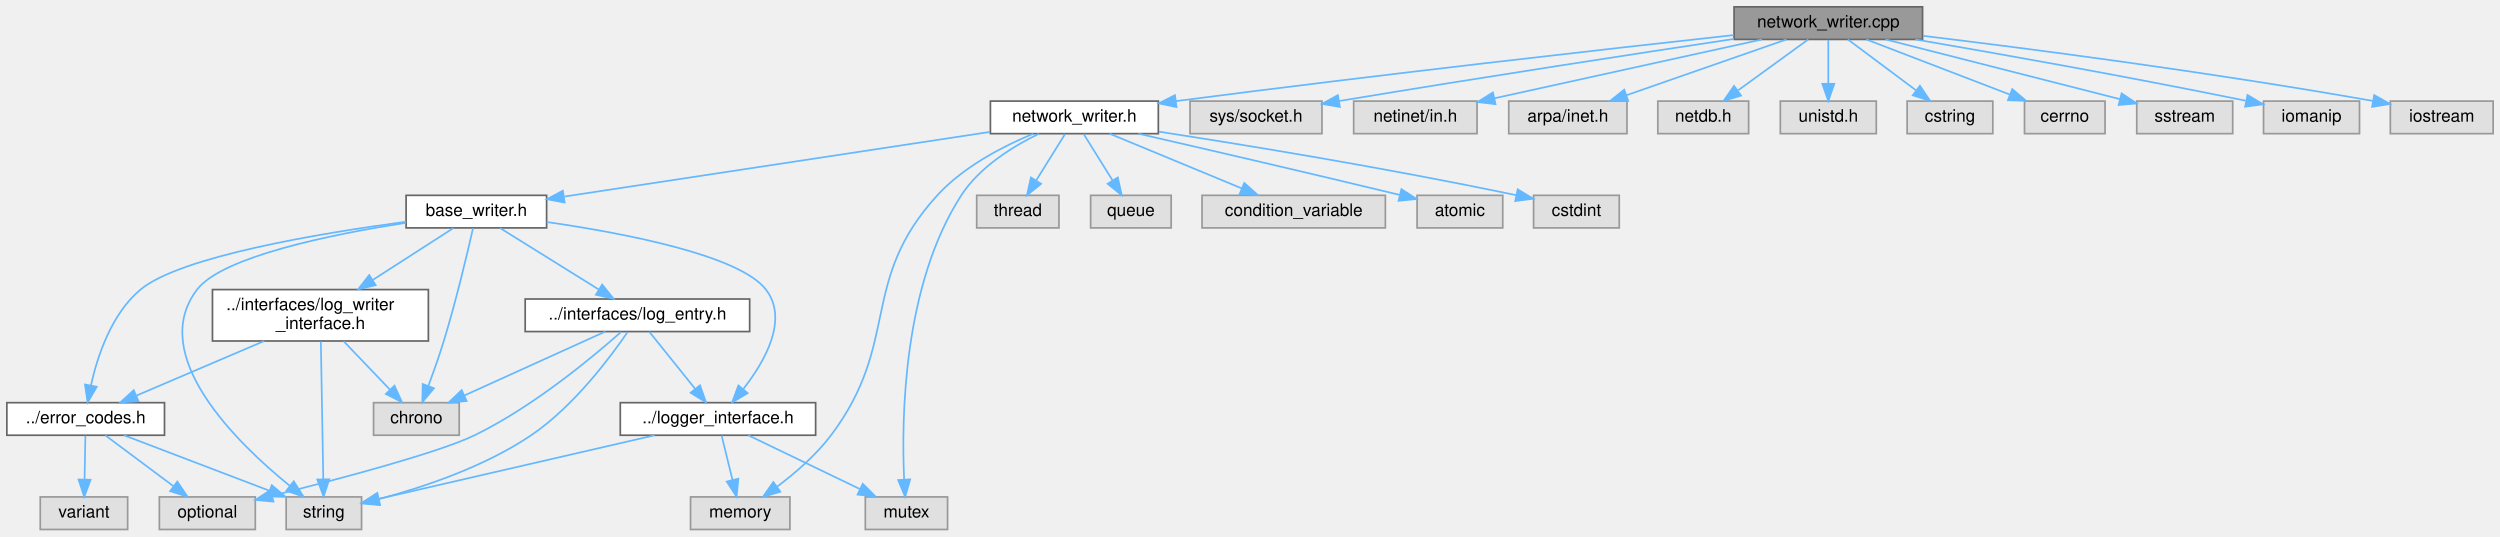
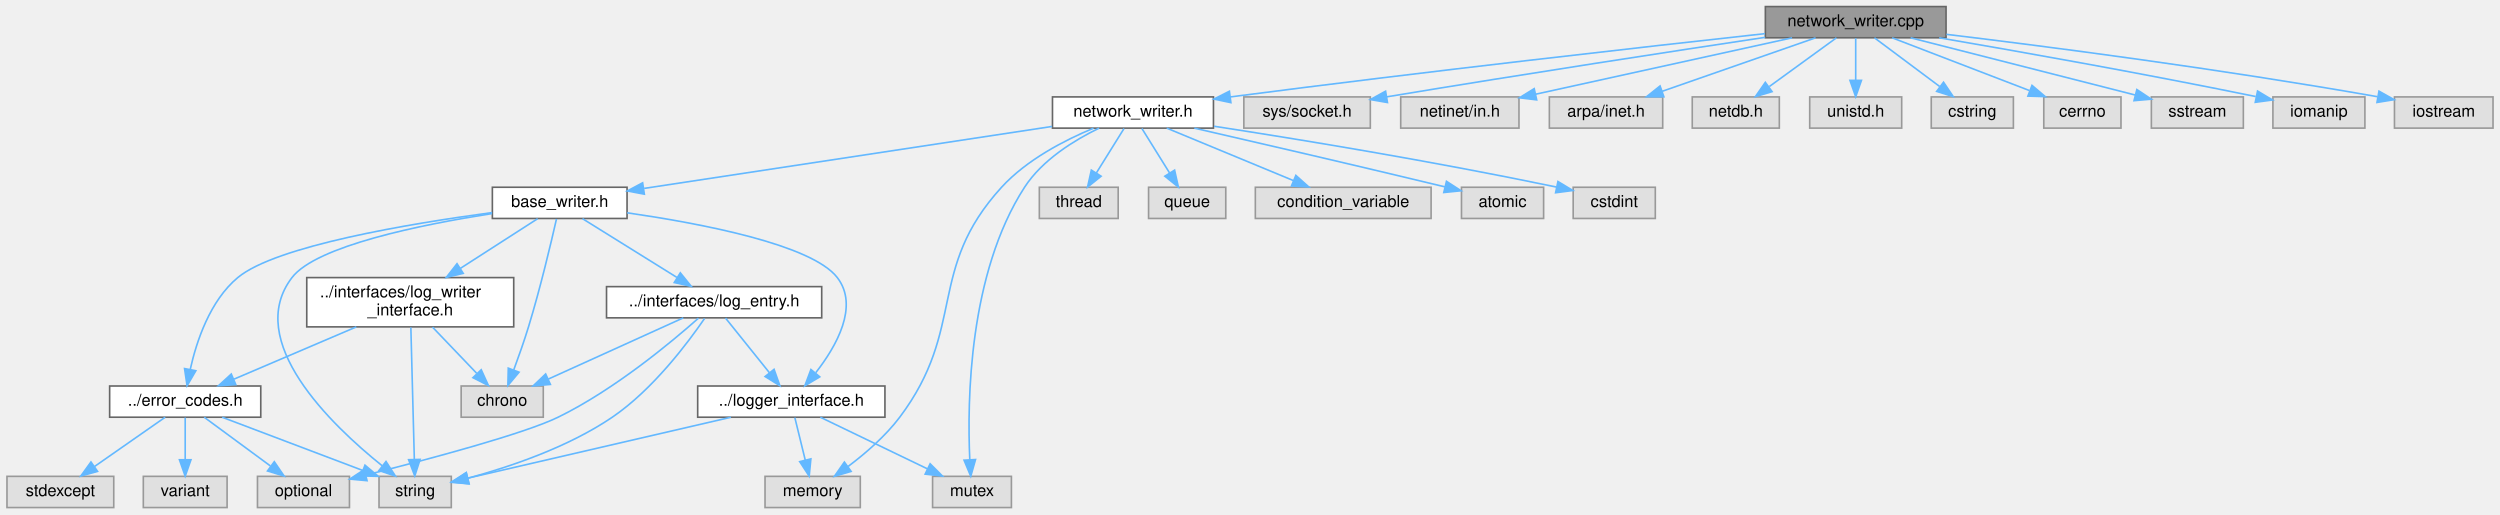
- <svg xmlns="http://www.w3.org/2000/svg" xmlns:xlink="http://www.w3.org/1999/xlink" width="1459pt" height="313pt" viewBox="0.00 0.00 1459.00 313.00">
+ <svg xmlns="http://www.w3.org/2000/svg" xmlns:xlink="http://www.w3.org/1999/xlink" width="1522pt" height="313pt" viewBox="0.00 0.00 1521.50 313.00">
  <g id="graph0" class="graph" transform="scale(1 1) rotate(0) translate(4 309)">
    <g id="Node000001" class="node">
      <g id="a_Node000001">
        <a xlink:title=" ">
-           <polygon fill="#999999" stroke="#666666" points="1118,-305 1008,-305 1008,-286 1118,-286 1118,-305" />
-           <text text-anchor="middle" x="1063" y="-293" font-family="Helvetica,sans-Serif" font-size="10.00">network_writer.cpp</text>
+           <polygon fill="#999999" stroke="#666666" points="1180.5,-305 1070.5,-305 1070.5,-286 1180.5,-286 1180.5,-305" />
+           <text text-anchor="middle" x="1125.5" y="-293" font-family="Helvetica,sans-Serif" font-size="10.00">network_writer.cpp</text>
        </a>
      </g>
    </g>
    <g id="Node000002" class="node">
      <g id="a_Node000002">
        <a xlink:href="network__writer_8h.html" target="_top" xlink:title=" ">
-           <polygon fill="white" stroke="#666666" points="672,-250 574,-250 574,-231 672,-231 672,-250" />
-           <text text-anchor="middle" x="623" y="-238" font-family="Helvetica,sans-Serif" font-size="10.00">network_writer.h</text>
+           <polygon fill="white" stroke="#666666" points="734.5,-250 636.5,-250 636.5,-231 734.5,-231 734.5,-250" />
+           <text text-anchor="middle" x="685.5" y="-238" font-family="Helvetica,sans-Serif" font-size="10.00">network_writer.h</text>
        </a>
      </g>
    </g>
    <g id="edge1_Node000001_Node000002" class="edge">
      <g id="a_edge1_Node000001_Node000002">
        <a xlink:title=" ">
-           <path fill="none" stroke="#63b8ff" d="M1007.73,-288.52C935.51,-280.59 804.85,-265.89 682.19,-249.99" />
-           <polygon fill="#63b8ff" stroke="#63b8ff" points="682.61,-246.51 672.24,-248.69 681.71,-253.46 682.61,-246.51" />
-         </a>
-       </g>
-     </g>
-     <g id="Node000019" class="node">
-       <g id="a_Node000019">
-         <a xlink:title=" ">
-           <polygon fill="#e0e0e0" stroke="#999999" points="767.5,-250 690.5,-250 690.5,-231 767.5,-231 767.5,-250" />
-           <text text-anchor="middle" x="729" y="-238" font-family="Helvetica,sans-Serif" font-size="10.00">sys/socket.h</text>
-         </a>
-       </g>
-     </g>
-     <g id="edge29_Node000001_Node000019" class="edge">
-       <g id="a_edge29_Node000001_Node000019">
-         <a xlink:title=" ">
-           <path fill="none" stroke="#63b8ff" d="M1007.85,-286.27C952.35,-277.91 864.03,-264.39 777.5,-250.05" />
-           <polygon fill="#63b8ff" stroke="#63b8ff" points="777.94,-246.58 767.5,-248.39 776.79,-253.48 777.94,-246.58" />
+           <path fill="none" stroke="#63b8ff" d="M1070.23,-288.52C998.01,-280.59 867.35,-265.89 744.69,-249.99" />
+           <polygon fill="#63b8ff" stroke="#63b8ff" points="745.11,-246.51 734.74,-248.69 744.21,-253.46 745.11,-246.51" />
        </a>
      </g>
    </g>
    <g id="Node000020" class="node">
      <g id="a_Node000020">
        <a xlink:title=" ">
-           <polygon fill="#e0e0e0" stroke="#999999" points="858,-250 786,-250 786,-231 858,-231 858,-250" />
-           <text text-anchor="middle" x="822" y="-238" font-family="Helvetica,sans-Serif" font-size="10.00">netinet/in.h</text>
+           <polygon fill="#e0e0e0" stroke="#999999" points="830,-250 753,-250 753,-231 830,-231 830,-250" />
+           <text text-anchor="middle" x="791.5" y="-238" font-family="Helvetica,sans-Serif" font-size="10.00">sys/socket.h</text>
        </a>
      </g>
    </g>
    <g id="edge30_Node000001_Node000020" class="edge">
      <g id="a_edge30_Node000001_Node000020">
        <a xlink:title=" ">
-           <path fill="none" stroke="#63b8ff" d="M1024.28,-285.98C981.73,-276.63 913.41,-261.6 868.12,-251.64" />
-           <polygon fill="#63b8ff" stroke="#63b8ff" points="868.78,-248.2 858.26,-249.47 867.27,-255.04 868.78,-248.2" />
+           <path fill="none" stroke="#63b8ff" d="M1070.35,-286.27C1014.85,-277.91 926.53,-264.39 840,-250.05" />
+           <polygon fill="#63b8ff" stroke="#63b8ff" points="840.44,-246.58 830,-248.39 839.29,-253.48 840.44,-246.58" />
        </a>
      </g>
    </g>
    <g id="Node000021" class="node">
      <g id="a_Node000021">
        <a xlink:title=" ">
-           <polygon fill="#e0e0e0" stroke="#999999" points="945.5,-250 876.5,-250 876.5,-231 945.5,-231 945.5,-250" />
-           <text text-anchor="middle" x="911" y="-238" font-family="Helvetica,sans-Serif" font-size="10.00">arpa/inet.h</text>
+           <polygon fill="#e0e0e0" stroke="#999999" points="920.5,-250 848.5,-250 848.5,-231 920.5,-231 920.5,-250" />
+           <text text-anchor="middle" x="884.5" y="-238" font-family="Helvetica,sans-Serif" font-size="10.00">netinet/in.h</text>
        </a>
      </g>
    </g>
    <g id="edge31_Node000001_Node000021" class="edge">
      <g id="a_edge31_Node000001_Node000021">
        <a xlink:title=" ">
-           <path fill="none" stroke="#63b8ff" d="M1038.58,-285.98C1013.28,-277.16 973.55,-263.31 945.14,-253.41" />
-           <polygon fill="#63b8ff" stroke="#63b8ff" points="946.21,-250.07 935.61,-250.08 943.9,-256.68 946.21,-250.07" />
+           <path fill="none" stroke="#63b8ff" d="M1086.78,-285.98C1044.23,-276.63 975.91,-261.6 930.62,-251.64" />
+           <polygon fill="#63b8ff" stroke="#63b8ff" points="931.28,-248.2 920.76,-249.47 929.77,-255.04 931.28,-248.2" />
        </a>
      </g>
    </g>
    <g id="Node000022" class="node">
      <g id="a_Node000022">
        <a xlink:title=" ">
-           <polygon fill="#e0e0e0" stroke="#999999" points="1016.5,-250 963.5,-250 963.5,-231 1016.5,-231 1016.5,-250" />
-           <text text-anchor="middle" x="990" y="-238" font-family="Helvetica,sans-Serif" font-size="10.00">netdb.h</text>
+           <polygon fill="#e0e0e0" stroke="#999999" points="1008,-250 939,-250 939,-231 1008,-231 1008,-250" />
+           <text text-anchor="middle" x="973.5" y="-238" font-family="Helvetica,sans-Serif" font-size="10.00">arpa/inet.h</text>
        </a>
      </g>
    </g>
    <g id="edge32_Node000001_Node000022" class="edge">
      <g id="a_edge32_Node000001_Node000022">
        <a xlink:title=" ">
-           <path fill="none" stroke="#63b8ff" d="M1051.27,-285.98C1040.27,-278 1023.58,-265.88 1010.4,-256.31" />
-           <polygon fill="#63b8ff" stroke="#63b8ff" points="1012.09,-253.21 1001.94,-250.17 1007.98,-258.88 1012.09,-253.21" />
+           <path fill="none" stroke="#63b8ff" d="M1101.08,-285.98C1075.78,-277.16 1036.05,-263.31 1007.64,-253.41" />
+           <polygon fill="#63b8ff" stroke="#63b8ff" points="1008.71,-250.07 998.11,-250.08 1006.4,-256.68 1008.71,-250.07" />
        </a>
      </g>
    </g>
    <g id="Node000023" class="node">
      <g id="a_Node000023">
        <a xlink:title=" ">
-           <polygon fill="#e0e0e0" stroke="#999999" points="1091,-250 1035,-250 1035,-231 1091,-231 1091,-250" />
-           <text text-anchor="middle" x="1063" y="-238" font-family="Helvetica,sans-Serif" font-size="10.00">unistd.h</text>
+           <polygon fill="#e0e0e0" stroke="#999999" points="1079,-250 1026,-250 1026,-231 1079,-231 1079,-250" />
+           <text text-anchor="middle" x="1052.5" y="-238" font-family="Helvetica,sans-Serif" font-size="10.00">netdb.h</text>
        </a>
      </g>
    </g>
    <g id="edge33_Node000001_Node000023" class="edge">
      <g id="a_edge33_Node000001_Node000023">
        <a xlink:title=" ">
-           <path fill="none" stroke="#63b8ff" d="M1063,-285.75C1063,-278.8 1063,-268.85 1063,-260.13" />
-           <polygon fill="#63b8ff" stroke="#63b8ff" points="1066.5,-260.09 1063,-250.09 1059.5,-260.09 1066.5,-260.09" />
+           <path fill="none" stroke="#63b8ff" d="M1113.77,-285.98C1102.77,-278 1086.08,-265.88 1072.9,-256.31" />
+           <polygon fill="#63b8ff" stroke="#63b8ff" points="1074.59,-253.21 1064.44,-250.17 1070.48,-258.88 1074.59,-253.21" />
        </a>
      </g>
    </g>
    <g id="Node000024" class="node">
      <g id="a_Node000024">
        <a xlink:title=" ">
-           <polygon fill="#e0e0e0" stroke="#999999" points="1159,-250 1109,-250 1109,-231 1159,-231 1159,-250" />
-           <text text-anchor="middle" x="1134" y="-238" font-family="Helvetica,sans-Serif" font-size="10.00">cstring</text>
+           <polygon fill="#e0e0e0" stroke="#999999" points="1153.5,-250 1097.5,-250 1097.5,-231 1153.5,-231 1153.5,-250" />
+           <text text-anchor="middle" x="1125.5" y="-238" font-family="Helvetica,sans-Serif" font-size="10.00">unistd.h</text>
        </a>
      </g>
    </g>
    <g id="edge34_Node000001_Node000024" class="edge">
      <g id="a_edge34_Node000001_Node000024">
        <a xlink:title=" ">
-           <path fill="none" stroke="#63b8ff" d="M1074.41,-285.98C1085.11,-278 1101.34,-265.88 1114.16,-256.31" />
-           <polygon fill="#63b8ff" stroke="#63b8ff" points="1116.47,-258.96 1122.39,-250.17 1112.28,-253.35 1116.47,-258.96" />
+           <path fill="none" stroke="#63b8ff" d="M1125.5,-285.75C1125.5,-278.8 1125.5,-268.85 1125.5,-260.13" />
+           <polygon fill="#63b8ff" stroke="#63b8ff" points="1129,-260.09 1125.5,-250.09 1122,-260.09 1129,-260.09" />
        </a>
      </g>
    </g>
    <g id="Node000025" class="node">
      <g id="a_Node000025">
        <a xlink:title=" ">
-           <polygon fill="#e0e0e0" stroke="#999999" points="1224.5,-250 1177.5,-250 1177.5,-231 1224.5,-231 1224.5,-250" />
-           <text text-anchor="middle" x="1201" y="-238" font-family="Helvetica,sans-Serif" font-size="10.00">cerrno</text>
+           <polygon fill="#e0e0e0" stroke="#999999" points="1221.5,-250 1171.5,-250 1171.5,-231 1221.5,-231 1221.5,-250" />
+           <text text-anchor="middle" x="1196.5" y="-238" font-family="Helvetica,sans-Serif" font-size="10.00">cstring</text>
        </a>
      </g>
    </g>
    <g id="edge35_Node000001_Node000025" class="edge">
      <g id="a_edge35_Node000001_Node000025">
        <a xlink:title=" ">
-           <path fill="none" stroke="#63b8ff" d="M1085.17,-285.98C1107.77,-277.3 1143.06,-263.75 1168.75,-253.88" />
-           <polygon fill="#63b8ff" stroke="#63b8ff" points="1170.34,-257.02 1178.42,-250.17 1167.83,-250.49 1170.34,-257.02" />
+           <path fill="none" stroke="#63b8ff" d="M1136.91,-285.98C1147.61,-278 1163.84,-265.88 1176.66,-256.31" />
+           <polygon fill="#63b8ff" stroke="#63b8ff" points="1178.97,-258.96 1184.89,-250.17 1174.78,-253.35 1178.97,-258.96" />
        </a>
      </g>
    </g>
    <g id="Node000026" class="node">
      <g id="a_Node000026">
        <a xlink:title=" ">
-           <polygon fill="#e0e0e0" stroke="#999999" points="1299,-250 1243,-250 1243,-231 1299,-231 1299,-250" />
-           <text text-anchor="middle" x="1271" y="-238" font-family="Helvetica,sans-Serif" font-size="10.00">sstream</text>
+           <polygon fill="#e0e0e0" stroke="#999999" points="1287,-250 1240,-250 1240,-231 1287,-231 1287,-250" />
+           <text text-anchor="middle" x="1263.5" y="-238" font-family="Helvetica,sans-Serif" font-size="10.00">cerrno</text>
        </a>
      </g>
    </g>
    <g id="edge36_Node000001_Node000026" class="edge">
      <g id="a_edge36_Node000001_Node000026">
        <a xlink:title=" ">
-           <path fill="none" stroke="#63b8ff" d="M1096.42,-285.98C1133.74,-276.48 1194.01,-261.12 1233.07,-251.17" />
-           <polygon fill="#63b8ff" stroke="#63b8ff" points="1234.17,-254.5 1243,-248.63 1232.44,-247.71 1234.17,-254.5" />
+           <path fill="none" stroke="#63b8ff" d="M1147.67,-285.98C1170.27,-277.3 1205.56,-263.75 1231.25,-253.88" />
+           <polygon fill="#63b8ff" stroke="#63b8ff" points="1232.84,-257.02 1240.92,-250.17 1230.33,-250.49 1232.84,-257.02" />
        </a>
      </g>
    </g>
    <g id="Node000027" class="node">
      <g id="a_Node000027">
        <a xlink:title=" ">
-           <polygon fill="#e0e0e0" stroke="#999999" points="1373,-250 1317,-250 1317,-231 1373,-231 1373,-250" />
-           <text text-anchor="middle" x="1345" y="-238" font-family="Helvetica,sans-Serif" font-size="10.00">iomanip</text>
+           <polygon fill="#e0e0e0" stroke="#999999" points="1361.5,-250 1305.5,-250 1305.5,-231 1361.5,-231 1361.5,-250" />
+           <text text-anchor="middle" x="1333.5" y="-238" font-family="Helvetica,sans-Serif" font-size="10.00">sstream</text>
        </a>
      </g>
    </g>
    <g id="edge37_Node000001_Node000027" class="edge">
      <g id="a_edge37_Node000001_Node000027">
        <a xlink:title=" ">
-           <path fill="none" stroke="#63b8ff" d="M1113.81,-285.98C1161.22,-277.86 1234.18,-264.98 1306.54,-250.23" />
-           <polygon fill="#63b8ff" stroke="#63b8ff" points="1307.65,-253.57 1316.75,-248.13 1306.25,-246.71 1307.65,-253.57" />
+           <path fill="none" stroke="#63b8ff" d="M1158.92,-285.98C1196.24,-276.48 1256.51,-261.12 1295.57,-251.17" />
+           <polygon fill="#63b8ff" stroke="#63b8ff" points="1296.67,-254.5 1305.5,-248.63 1294.94,-247.71 1296.67,-254.5" />
        </a>
      </g>
    </g>
    <g id="Node000028" class="node">
      <g id="a_Node000028">
        <a xlink:title=" ">
-           <polygon fill="#e0e0e0" stroke="#999999" points="1451,-250 1391,-250 1391,-231 1451,-231 1451,-250" />
-           <text text-anchor="middle" x="1421" y="-238" font-family="Helvetica,sans-Serif" font-size="10.00">iostream</text>
+           <polygon fill="#e0e0e0" stroke="#999999" points="1435.5,-250 1379.5,-250 1379.5,-231 1435.5,-231 1435.5,-250" />
+           <text text-anchor="middle" x="1407.5" y="-238" font-family="Helvetica,sans-Serif" font-size="10.00">iomanip</text>
        </a>
      </g>
    </g>
    <g id="edge38_Node000001_Node000028" class="edge">
      <g id="a_edge38_Node000001_Node000028">
        <a xlink:title=" ">
-           <path fill="none" stroke="#63b8ff" d="M1118.24,-288.09C1179.89,-280.64 1282.81,-267.35 1380.74,-250.11" />
-           <polygon fill="#63b8ff" stroke="#63b8ff" points="1381.58,-253.51 1390.81,-248.32 1380.35,-246.62 1381.58,-253.51" />
+           <path fill="none" stroke="#63b8ff" d="M1176.31,-285.98C1223.72,-277.86 1296.68,-264.98 1369.04,-250.23" />
+           <polygon fill="#63b8ff" stroke="#63b8ff" points="1370.15,-253.57 1379.25,-248.13 1368.75,-246.71 1370.15,-253.57" />
+         </a>
+       </g>
+     </g>
+     <g id="Node000029" class="node">
+       <g id="a_Node000029">
+         <a xlink:title=" ">
+           <polygon fill="#e0e0e0" stroke="#999999" points="1513.5,-250 1453.5,-250 1453.5,-231 1513.5,-231 1513.5,-250" />
+           <text text-anchor="middle" x="1483.5" y="-238" font-family="Helvetica,sans-Serif" font-size="10.00">iostream</text>
+         </a>
+       </g>
+     </g>
+     <g id="edge39_Node000001_Node000029" class="edge">
+       <g id="a_edge39_Node000001_Node000029">
+         <a xlink:title=" ">
+           <path fill="none" stroke="#63b8ff" d="M1180.74,-288.09C1242.39,-280.64 1345.31,-267.35 1443.24,-250.11" />
+           <polygon fill="#63b8ff" stroke="#63b8ff" points="1444.08,-253.51 1453.31,-248.32 1442.85,-246.62 1444.08,-253.51" />
        </a>
      </g>
    </g>
    <g id="Node000003" class="node">
      <g id="a_Node000003">
        <a xlink:href="base__writer_8h.html" target="_top" xlink:title=" ">
-           <polygon fill="white" stroke="#666666" points="315,-195 233,-195 233,-176 315,-176 315,-195" />
-           <text text-anchor="middle" x="274" y="-183" font-family="Helvetica,sans-Serif" font-size="10.00">base_writer.h</text>
+           <polygon fill="white" stroke="#666666" points="377.5,-195 295.5,-195 295.5,-176 377.5,-176 377.5,-195" />
+           <text text-anchor="middle" x="336.5" y="-183" font-family="Helvetica,sans-Serif" font-size="10.00">base_writer.h</text>
        </a>
      </g>
    </g>
    <g id="edge2_Node000002_Node000003" class="edge">
      <g id="a_edge2_Node000002_Node000003">
        <a xlink:title=" ">
-           <path fill="none" stroke="#63b8ff" d="M573.74,-232.02C508.01,-222.04 392.2,-204.45 325.4,-194.31" />
-           <polygon fill="#63b8ff" stroke="#63b8ff" points="325.53,-190.79 315.12,-192.74 324.48,-197.71 325.53,-190.79" />
+           <path fill="none" stroke="#63b8ff" d="M636.24,-232.02C570.51,-222.04 454.7,-204.45 387.9,-194.31" />
+           <polygon fill="#63b8ff" stroke="#63b8ff" points="388.03,-190.79 377.62,-192.74 386.98,-197.71 388.03,-190.79" />
        </a>
      </g>
    </g>
    <g id="Node000007" class="node">
      <g id="a_Node000007">
        <a xlink:title=" ">
-           <polygon fill="#e0e0e0" stroke="#999999" points="457,-19 399,-19 399,0 457,0 457,-19" />
-           <text text-anchor="middle" x="428" y="-7" font-family="Helvetica,sans-Serif" font-size="10.00">memory</text>
-         </a>
-       </g>
-     </g>
-     <g id="edge26_Node000002_Node000007" class="edge">
-       <g id="a_edge26_Node000002_Node000007">
-         <a xlink:title=" ">
-           <path fill="none" stroke="#63b8ff" d="M598.96,-230.95C581.49,-223.7 558.33,-211.78 543,-195 497.11,-144.75 521.89,-109.39 481,-55 472.31,-43.45 460.09,-32.92 449.56,-25.01" />
-           <polygon fill="#63b8ff" stroke="#63b8ff" points="451.4,-22.02 441.24,-19.02 447.31,-27.7 451.4,-22.02" />
+           <polygon fill="#e0e0e0" stroke="#999999" points="519.5,-19 461.5,-19 461.5,0 519.5,0 519.5,-19" />
+           <text text-anchor="middle" x="490.5" y="-7" font-family="Helvetica,sans-Serif" font-size="10.00">memory</text>
+         </a>
+       </g>
+     </g>
+     <g id="edge27_Node000002_Node000007" class="edge">
+       <g id="a_edge27_Node000002_Node000007">
+         <a xlink:title=" ">
+           <path fill="none" stroke="#63b8ff" d="M661.46,-230.95C643.99,-223.7 620.83,-211.78 605.5,-195 559.61,-144.75 584.39,-109.39 543.5,-55 534.81,-43.45 522.59,-32.92 512.06,-25.01" />
+           <polygon fill="#63b8ff" stroke="#63b8ff" points="513.9,-22.02 503.74,-19.02 509.81,-27.7 513.9,-22.02" />
        </a>
      </g>
    </g>
    <g id="Node000008" class="node">
      <g id="a_Node000008">
        <a xlink:title=" ">
-           <polygon fill="#e0e0e0" stroke="#999999" points="549,-19 501,-19 501,0 549,0 549,-19" />
-           <text text-anchor="middle" x="525" y="-7" font-family="Helvetica,sans-Serif" font-size="10.00">mutex</text>
-         </a>
-       </g>
-     </g>
-     <g id="edge27_Node000002_Node000008" class="edge">
-       <g id="a_edge27_Node000002_Node000008">
-         <a xlink:title=" ">
-           <path fill="none" stroke="#63b8ff" d="M602.37,-230.99C587.35,-223.7 567.82,-211.7 557,-195 523.03,-142.53 522.03,-64.81 523.65,-29.36" />
-           <polygon fill="#63b8ff" stroke="#63b8ff" points="527.16,-29.24 524.25,-19.05 520.17,-28.83 527.16,-29.24" />
-         </a>
-       </g>
-     </g>
-     <g id="Node000014" class="node">
-       <g id="a_Node000014">
-         <a xlink:title=" ">
-           <polygon fill="#e0e0e0" stroke="#999999" points="614,-195 566,-195 566,-176 614,-176 614,-195" />
-           <text text-anchor="middle" x="590" y="-183" font-family="Helvetica,sans-Serif" font-size="10.00">thread</text>
-         </a>
-       </g>
-     </g>
-     <g id="edge22_Node000002_Node000014" class="edge">
-       <g id="a_edge22_Node000002_Node000014">
-         <a xlink:title=" ">
-           <path fill="none" stroke="#63b8ff" d="M617.55,-230.75C612.99,-223.42 606.33,-212.73 600.71,-203.7" />
-           <polygon fill="#63b8ff" stroke="#63b8ff" points="603.6,-201.73 595.35,-195.09 597.66,-205.43 603.6,-201.73" />
+           <polygon fill="#e0e0e0" stroke="#999999" points="611.5,-19 563.5,-19 563.5,0 611.5,0 611.5,-19" />
+           <text text-anchor="middle" x="587.5" y="-7" font-family="Helvetica,sans-Serif" font-size="10.00">mutex</text>
+         </a>
+       </g>
+     </g>
+     <g id="edge28_Node000002_Node000008" class="edge">
+       <g id="a_edge28_Node000002_Node000008">
+         <a xlink:title=" ">
+           <path fill="none" stroke="#63b8ff" d="M664.87,-230.99C649.85,-223.7 630.32,-211.7 619.5,-195 585.53,-142.53 584.53,-64.81 586.15,-29.36" />
+           <polygon fill="#63b8ff" stroke="#63b8ff" points="589.66,-29.24 586.75,-19.05 582.67,-28.83 589.66,-29.24" />
        </a>
      </g>
    </g>
    <g id="Node000015" class="node">
      <g id="a_Node000015">
        <a xlink:title=" ">
-           <polygon fill="#e0e0e0" stroke="#999999" points="679.5,-195 632.5,-195 632.5,-176 679.5,-176 679.5,-195" />
-           <text text-anchor="middle" x="656" y="-183" font-family="Helvetica,sans-Serif" font-size="10.00">queue</text>
+           <polygon fill="#e0e0e0" stroke="#999999" points="676.5,-195 628.5,-195 628.5,-176 676.5,-176 676.5,-195" />
+           <text text-anchor="middle" x="652.5" y="-183" font-family="Helvetica,sans-Serif" font-size="10.00">thread</text>
        </a>
      </g>
    </g>
    <g id="edge23_Node000002_Node000015" class="edge">
      <g id="a_edge23_Node000002_Node000015">
        <a xlink:title=" ">
-           <path fill="none" stroke="#63b8ff" d="M628.45,-230.75C633.01,-223.42 639.67,-212.73 645.29,-203.7" />
-           <polygon fill="#63b8ff" stroke="#63b8ff" points="648.34,-205.43 650.65,-195.09 642.4,-201.73 648.34,-205.43" />
+           <path fill="none" stroke="#63b8ff" d="M680.05,-230.75C675.49,-223.42 668.83,-212.73 663.21,-203.7" />
+           <polygon fill="#63b8ff" stroke="#63b8ff" points="666.1,-201.73 657.85,-195.09 660.16,-205.43 666.1,-201.73" />
        </a>
      </g>
    </g>
    <g id="Node000016" class="node">
      <g id="a_Node000016">
        <a xlink:title=" ">
-           <polygon fill="#e0e0e0" stroke="#999999" points="804.5,-195 697.5,-195 697.5,-176 804.5,-176 804.5,-195" />
-           <text text-anchor="middle" x="751" y="-183" font-family="Helvetica,sans-Serif" font-size="10.00">condition_variable</text>
+           <polygon fill="#e0e0e0" stroke="#999999" points="742,-195 695,-195 695,-176 742,-176 742,-195" />
+           <text text-anchor="middle" x="718.5" y="-183" font-family="Helvetica,sans-Serif" font-size="10.00">queue</text>
        </a>
      </g>
    </g>
    <g id="edge24_Node000002_Node000016" class="edge">
      <g id="a_edge24_Node000002_Node000016">
        <a xlink:title=" ">
-           <path fill="none" stroke="#63b8ff" d="M643.57,-230.98C664.43,-222.34 696.97,-208.87 720.77,-199.02" />
-           <polygon fill="#63b8ff" stroke="#63b8ff" points="722.16,-202.23 730.06,-195.17 719.48,-195.76 722.16,-202.23" />
+           <path fill="none" stroke="#63b8ff" d="M690.95,-230.75C695.51,-223.42 702.17,-212.73 707.79,-203.7" />
+           <polygon fill="#63b8ff" stroke="#63b8ff" points="710.84,-205.43 713.15,-195.09 704.9,-201.73 710.84,-205.43" />
        </a>
      </g>
    </g>
    <g id="Node000017" class="node">
      <g id="a_Node000017">
        <a xlink:title=" ">
-           <polygon fill="#e0e0e0" stroke="#999999" points="873,-195 823,-195 823,-176 873,-176 873,-195" />
-           <text text-anchor="middle" x="848" y="-183" font-family="Helvetica,sans-Serif" font-size="10.00">atomic</text>
+           <polygon fill="#e0e0e0" stroke="#999999" points="867,-195 760,-195 760,-176 867,-176 867,-195" />
+           <text text-anchor="middle" x="813.5" y="-183" font-family="Helvetica,sans-Serif" font-size="10.00">condition_variable</text>
        </a>
      </g>
    </g>
    <g id="edge25_Node000002_Node000017" class="edge">
      <g id="a_edge25_Node000002_Node000017">
        <a xlink:title=" ">
-           <path fill="none" stroke="#63b8ff" d="M660.37,-230.98C696.88,-222.62 754.26,-209.36 812.95,-195.23" />
-           <polygon fill="#63b8ff" stroke="#63b8ff" points="813.86,-198.61 822.76,-192.86 812.22,-191.8 813.86,-198.61" />
+           <path fill="none" stroke="#63b8ff" d="M706.07,-230.98C726.93,-222.34 759.47,-208.87 783.27,-199.02" />
+           <polygon fill="#63b8ff" stroke="#63b8ff" points="784.66,-202.23 792.56,-195.17 781.98,-195.76 784.66,-202.23" />
        </a>
      </g>
    </g>
    <g id="Node000018" class="node">
      <g id="a_Node000018">
        <a xlink:title=" ">
-           <polygon fill="#e0e0e0" stroke="#999999" points="941,-195 891,-195 891,-176 941,-176 941,-195" />
-           <text text-anchor="middle" x="916" y="-183" font-family="Helvetica,sans-Serif" font-size="10.00">cstdint</text>
-         </a>
-       </g>
-     </g>
-     <g id="edge28_Node000002_Node000018" class="edge">
-       <g id="a_edge28_Node000002_Node000018">
-         <a xlink:title=" ">
-           <path fill="none" stroke="#63b8ff" d="M672.38,-232.14C722.5,-224.42 802.55,-211.4 880.77,-195.13" />
-           <polygon fill="#63b8ff" stroke="#63b8ff" points="881.73,-198.5 890.8,-193.02 880.29,-191.65 881.73,-198.5" />
+           <polygon fill="#e0e0e0" stroke="#999999" points="935.5,-195 885.5,-195 885.5,-176 935.5,-176 935.5,-195" />
+           <text text-anchor="middle" x="910.5" y="-183" font-family="Helvetica,sans-Serif" font-size="10.00">atomic</text>
+         </a>
+       </g>
+     </g>
+     <g id="edge26_Node000002_Node000018" class="edge">
+       <g id="a_edge26_Node000002_Node000018">
+         <a xlink:title=" ">
+           <path fill="none" stroke="#63b8ff" d="M722.87,-230.98C759.38,-222.62 816.76,-209.36 875.45,-195.23" />
+           <polygon fill="#63b8ff" stroke="#63b8ff" points="876.36,-198.61 885.26,-192.86 874.72,-191.8 876.36,-198.61" />
+         </a>
+       </g>
+     </g>
+     <g id="Node000019" class="node">
+       <g id="a_Node000019">
+         <a xlink:title=" ">
+           <polygon fill="#e0e0e0" stroke="#999999" points="1003.5,-195 953.5,-195 953.5,-176 1003.5,-176 1003.5,-195" />
+           <text text-anchor="middle" x="978.5" y="-183" font-family="Helvetica,sans-Serif" font-size="10.00">cstdint</text>
+         </a>
+       </g>
+     </g>
+     <g id="edge29_Node000002_Node000019" class="edge">
+       <g id="a_edge29_Node000002_Node000019">
+         <a xlink:title=" ">
+           <path fill="none" stroke="#63b8ff" d="M734.88,-232.14C785,-224.42 865.05,-211.4 943.27,-195.13" />
+           <polygon fill="#63b8ff" stroke="#63b8ff" points="944.23,-198.5 953.3,-193.02 942.79,-191.65 944.23,-198.5" />
        </a>
      </g>
    </g>
    <g id="Node000004" class="node">
      <g id="a_Node000004">
        <a xlink:title=" ">
-           <polygon fill="#e0e0e0" stroke="#999999" points="207,-19 163,-19 163,0 207,0 207,-19" />
-           <text text-anchor="middle" x="185" y="-7" font-family="Helvetica,sans-Serif" font-size="10.00">string</text>
+           <polygon fill="#e0e0e0" stroke="#999999" points="270.5,-19 226.5,-19 226.5,0 270.5,0 270.5,-19" />
+           <text text-anchor="middle" x="248.5" y="-7" font-family="Helvetica,sans-Serif" font-size="10.00">string</text>
        </a>
      </g>
    </g>
    <g id="edge3_Node000003_Node000004" class="edge">
      <g id="a_edge3_Node000003_Node000004">
        <a xlink:title=" ">
-           <path fill="none" stroke="#63b8ff" d="M232.81,-178.98C189.54,-172.24 125.73,-159.29 111,-140 81.7,-101.62 134.34,-50.45 165.1,-25.48" />
-           <polygon fill="#63b8ff" stroke="#63b8ff" points="167.43,-28.1 173.11,-19.16 163.09,-22.61 167.43,-28.1" />
+           <path fill="none" stroke="#63b8ff" d="M295.31,-178.98C252.04,-172.24 188.23,-159.29 173.5,-140 144.1,-101.5 197.32,-50.38 228.4,-25.45" />
+           <polygon fill="#63b8ff" stroke="#63b8ff" points="230.75,-28.05 236.49,-19.14 226.45,-22.53 230.75,-28.05" />
        </a>
      </g>
    </g>
    <g id="Node000005" class="node">
      <g id="a_Node000005">
        <a xlink:title=" ">
-           <polygon fill="#e0e0e0" stroke="#999999" points="264,-74 214,-74 214,-55 264,-55 264,-74" />
-           <text text-anchor="middle" x="239" y="-62" font-family="Helvetica,sans-Serif" font-size="10.00">chrono</text>
+           <polygon fill="#e0e0e0" stroke="#999999" points="326.5,-74 276.5,-74 276.5,-55 326.5,-55 326.5,-74" />
+           <text text-anchor="middle" x="301.5" y="-62" font-family="Helvetica,sans-Serif" font-size="10.00">chrono</text>
        </a>
      </g>
    </g>
    <g id="edge4_Node000003_Node000005" class="edge">
      <g id="a_edge4_Node000003_Node000005">
        <a xlink:title=" ">
-           <path fill="none" stroke="#63b8ff" d="M272.04,-175.71C268.86,-161.7 262.2,-133.48 255,-110 252.32,-101.27 248.95,-91.72 245.99,-83.72" />
-           <polygon fill="#63b8ff" stroke="#63b8ff" points="249.24,-82.41 242.44,-74.28 242.69,-84.87 249.24,-82.41" />
+           <path fill="none" stroke="#63b8ff" d="M334.54,-175.71C331.36,-161.7 324.7,-133.48 317.5,-110 314.82,-101.27 311.45,-91.72 308.49,-83.72" />
+           <polygon fill="#63b8ff" stroke="#63b8ff" points="311.74,-82.41 304.94,-74.28 305.19,-84.87 311.74,-82.41" />
        </a>
      </g>
    </g>
    <g id="Node000006" class="node">
      <g id="a_Node000006">
        <a xlink:href="logger__interface_8h.html" target="_top" xlink:title=" ">
-           <polygon fill="white" stroke="#666666" points="472,-74 358,-74 358,-55 472,-55 472,-74" />
-           <text text-anchor="middle" x="415" y="-62" font-family="Helvetica,sans-Serif" font-size="10.00">../logger_interface.h</text>
+           <polygon fill="white" stroke="#666666" points="534.5,-74 420.5,-74 420.5,-55 534.5,-55 534.5,-74" />
+           <text text-anchor="middle" x="477.5" y="-62" font-family="Helvetica,sans-Serif" font-size="10.00">../logger_interface.h</text>
        </a>
      </g>
    </g>
    <g id="edge5_Node000003_Node000006" class="edge">
      <g id="a_edge5_Node000003_Node000006">
        <a xlink:title=" ">
-           <path fill="none" stroke="#63b8ff" d="M315.07,-179.44C359.93,-172.97 427.49,-160.13 443,-140 456.38,-122.64 442.43,-98.19 429.88,-82.1" />
-           <polygon fill="#63b8ff" stroke="#63b8ff" points="432.32,-79.57 423.23,-74.12 426.94,-84.05 432.32,-79.57" />
+           <path fill="none" stroke="#63b8ff" d="M377.57,-179.44C422.43,-172.97 489.99,-160.13 505.5,-140 518.88,-122.64 504.93,-98.19 492.38,-82.1" />
+           <polygon fill="#63b8ff" stroke="#63b8ff" points="494.82,-79.57 485.73,-74.12 489.44,-84.05 494.82,-79.57" />
        </a>
      </g>
    </g>
    <g id="Node000009" class="node">
      <g id="a_Node000009">
        <a xlink:href="error__codes_8h.html" target="_top" xlink:title=" ">
-           <polygon fill="white" stroke="#666666" points="92,-74 0,-74 0,-55 92,-55 92,-74" />
-           <text text-anchor="middle" x="46" y="-62" font-family="Helvetica,sans-Serif" font-size="10.00">../error_codes.h</text>
+           <polygon fill="white" stroke="#666666" points="154.5,-74 62.5,-74 62.5,-55 154.5,-55 154.5,-74" />
+           <text text-anchor="middle" x="108.5" y="-62" font-family="Helvetica,sans-Serif" font-size="10.00">../error_codes.h</text>
        </a>
      </g>
    </g>
    <g id="edge9_Node000003_Node000009" class="edge">
      <g id="a_edge9_Node000003_Node000009">
        <a xlink:title=" ">
-           <path fill="none" stroke="#63b8ff" d="M232.87,-179.59C182.55,-172.84 101.2,-159.31 78,-140 61.05,-125.89 52.86,-101.15 49.06,-84.07" />
-           <polygon fill="#63b8ff" stroke="#63b8ff" points="52.47,-83.3 47.14,-74.14 45.6,-84.62 52.47,-83.3" />
+           <path fill="none" stroke="#63b8ff" d="M295.37,-179.59C245.05,-172.84 163.7,-159.31 140.5,-140 123.55,-125.89 115.36,-101.15 111.56,-84.07" />
+           <polygon fill="#63b8ff" stroke="#63b8ff" points="114.97,-83.3 109.64,-74.14 108.1,-84.62 114.97,-83.3" />
+         </a>
+       </g>
+     </g>
+     <g id="Node000013" class="node">
+       <g id="a_Node000013">
+         <a xlink:href="log__writer__interface_8h.html" target="_top" xlink:title=" ">
+           <polygon fill="white" stroke="#666666" points="308.5,-140 182.5,-140 182.5,-110 308.5,-110 308.5,-140" />
+           <text text-anchor="start" x="190.5" y="-128" font-family="Helvetica,sans-Serif" font-size="10.00">../interfaces/log_writer</text>
+           <text text-anchor="middle" x="245.5" y="-117" font-family="Helvetica,sans-Serif" font-size="10.00">_interface.h</text>
+         </a>
+       </g>
+     </g>
+     <g id="edge14_Node000003_Node000013" class="edge">
+       <g id="a_edge14_Node000003_Node000013">
+         <a xlink:title=" ">
+           <path fill="none" stroke="#63b8ff" d="M323.07,-175.87C310.73,-167.93 291.97,-155.87 275.99,-145.6" />
+           <polygon fill="#63b8ff" stroke="#63b8ff" points="277.76,-142.58 267.46,-140.11 273.98,-148.47 277.76,-142.58" />
+         </a>
+       </g>
+     </g>
+     <g id="Node000014" class="node">
+       <g id="a_Node000014">
+         <a xlink:href="log__entry_8h.html" target="_top" xlink:title=" ">
+           <polygon fill="white" stroke="#666666" points="496,-134.5 365,-134.5 365,-115.5 496,-115.5 496,-134.5" />
+           <text text-anchor="middle" x="430.5" y="-122.5" font-family="Helvetica,sans-Serif" font-size="10.00">../interfaces/log_entry.h</text>
+         </a>
+       </g>
+     </g>
+     <g id="edge18_Node000003_Node000014" class="edge">
+       <g id="a_edge18_Node000003_Node000014">
+         <a xlink:title=" ">
+           <path fill="none" stroke="#63b8ff" d="M350.37,-175.87C365.5,-166.45 389.96,-151.23 407.88,-140.08" />
+           <polygon fill="#63b8ff" stroke="#63b8ff" points="409.93,-142.92 416.57,-134.67 406.23,-136.98 409.93,-142.92" />
+         </a>
+       </g>
+     </g>
+     <g id="edge8_Node000006_Node000004" class="edge">
+       <g id="a_edge8_Node000006_Node000004">
+         <a xlink:title=" ">
+           <path fill="none" stroke="#63b8ff" d="M440.71,-54.98C396.42,-44.73 322.75,-27.69 280.65,-17.94" />
+           <polygon fill="#63b8ff" stroke="#63b8ff" points="281.19,-14.47 270.66,-15.63 279.61,-21.29 281.19,-14.47" />
+         </a>
+       </g>
+     </g>
+     <g id="edge6_Node000006_Node000007" class="edge">
+       <g id="a_edge6_Node000006_Node000007">
+         <a xlink:title=" ">
+           <path fill="none" stroke="#63b8ff" d="M479.65,-54.75C481.37,-47.72 483.85,-37.62 486,-28.84" />
+           <polygon fill="#63b8ff" stroke="#63b8ff" points="489.41,-29.63 488.39,-19.09 482.61,-27.97 489.41,-29.63" />
+         </a>
+       </g>
+     </g>
+     <g id="edge7_Node000006_Node000008" class="edge">
+       <g id="a_edge7_Node000006_Node000008">
+         <a xlink:title=" ">
+           <path fill="none" stroke="#63b8ff" d="M495.17,-54.98C512.79,-46.5 540.08,-33.35 560.43,-23.54" />
+           <polygon fill="#63b8ff" stroke="#63b8ff" points="562.02,-26.66 569.51,-19.17 558.98,-20.36 562.02,-26.66" />
+         </a>
+       </g>
+     </g>
+     <g id="edge10_Node000009_Node000004" class="edge">
+       <g id="a_edge10_Node000009_Node000004">
+         <a xlink:title=" ">
+           <path fill="none" stroke="#63b8ff" d="M130.99,-54.98C154.16,-46.21 190.47,-32.47 216.6,-22.58" />
+           <polygon fill="#63b8ff" stroke="#63b8ff" points="217.95,-25.81 226.06,-18.99 215.47,-19.26 217.95,-25.81" />
+         </a>
+       </g>
+     </g>
+     <g id="Node000010" class="node">
+       <g id="a_Node000010">
+         <a xlink:title=" ">
+           <polygon fill="#e0e0e0" stroke="#999999" points="65,-19 0,-19 0,0 65,0 65,-19" />
+           <text text-anchor="middle" x="32.5" y="-7" font-family="Helvetica,sans-Serif" font-size="10.00">stdexcept</text>
+         </a>
+       </g>
+     </g>
+     <g id="edge11_Node000009_Node000010" class="edge">
+       <g id="a_edge11_Node000009_Node000010">
+         <a xlink:title=" ">
+           <path fill="none" stroke="#63b8ff" d="M96.29,-54.98C84.72,-46.92 67.12,-34.65 53.34,-25.03" />
+           <polygon fill="#63b8ff" stroke="#63b8ff" points="55.14,-22.02 44.93,-19.17 51.13,-27.76 55.14,-22.02" />
+         </a>
+       </g>
+     </g>
+     <g id="Node000011" class="node">
+       <g id="a_Node000011">
+         <a xlink:title=" ">
+           <polygon fill="#e0e0e0" stroke="#999999" points="208.5,-19 152.5,-19 152.5,0 208.5,0 208.5,-19" />
+           <text text-anchor="middle" x="180.5" y="-7" font-family="Helvetica,sans-Serif" font-size="10.00">optional</text>
+         </a>
+       </g>
+     </g>
+     <g id="edge12_Node000009_Node000011" class="edge">
+       <g id="a_edge12_Node000009_Node000011">
+         <a xlink:title=" ">
+           <path fill="none" stroke="#63b8ff" d="M120.07,-54.98C130.92,-47 147.38,-34.88 160.38,-25.31" />
+           <polygon fill="#63b8ff" stroke="#63b8ff" points="162.74,-27.92 168.72,-19.17 158.59,-22.28 162.74,-27.92" />
        </a>
      </g>
    </g>
    <g id="Node000012" class="node">
      <g id="a_Node000012">
-         <a xlink:href="log__writer__interface_8h.html" target="_top" xlink:title=" ">
-           <polygon fill="white" stroke="#666666" points="246,-140 120,-140 120,-110 246,-110 246,-140" />
-           <text text-anchor="start" x="128" y="-128" font-family="Helvetica,sans-Serif" font-size="10.00">../interfaces/log_writer</text>
-           <text text-anchor="middle" x="183" y="-117" font-family="Helvetica,sans-Serif" font-size="10.00">_interface.h</text>
-         </a>
-       </g>
-     </g>
-     <g id="edge13_Node000003_Node000012" class="edge">
-       <g id="a_edge13_Node000003_Node000012">
-         <a xlink:title=" ">
-           <path fill="none" stroke="#63b8ff" d="M260.57,-175.87C248.23,-167.93 229.47,-155.87 213.49,-145.6" />
-           <polygon fill="#63b8ff" stroke="#63b8ff" points="215.26,-142.58 204.96,-140.11 211.48,-148.47 215.26,-142.58" />
-         </a>
-       </g>
-     </g>
-     <g id="Node000013" class="node">
-       <g id="a_Node000013">
-         <a xlink:href="log__entry_8h.html" target="_top" xlink:title=" ">
-           <polygon fill="white" stroke="#666666" points="433.5,-134.5 302.5,-134.5 302.5,-115.5 433.5,-115.5 433.5,-134.5" />
-           <text text-anchor="middle" x="368" y="-122.5" font-family="Helvetica,sans-Serif" font-size="10.00">../interfaces/log_entry.h</text>
-         </a>
-       </g>
-     </g>
-     <g id="edge17_Node000003_Node000013" class="edge">
-       <g id="a_edge17_Node000003_Node000013">
-         <a xlink:title=" ">
-           <path fill="none" stroke="#63b8ff" d="M287.87,-175.87C303,-166.45 327.46,-151.23 345.38,-140.08" />
-           <polygon fill="#63b8ff" stroke="#63b8ff" points="347.43,-142.92 354.07,-134.67 343.73,-136.98 347.43,-142.92" />
-         </a>
-       </g>
-     </g>
-     <g id="edge8_Node000006_Node000004" class="edge">
-       <g id="a_edge8_Node000006_Node000004">
-         <a xlink:title=" ">
-           <path fill="none" stroke="#63b8ff" d="M378.05,-54.98C333.47,-44.71 259.27,-27.61 217.02,-17.88" />
-           <polygon fill="#63b8ff" stroke="#63b8ff" points="217.79,-14.46 207.26,-15.63 216.21,-21.28 217.79,-14.46" />
-         </a>
-       </g>
-     </g>
-     <g id="edge6_Node000006_Node000007" class="edge">
-       <g id="a_edge6_Node000006_Node000007">
-         <a xlink:title=" ">
-           <path fill="none" stroke="#63b8ff" d="M417.15,-54.75C418.87,-47.72 421.35,-37.62 423.5,-28.84" />
-           <polygon fill="#63b8ff" stroke="#63b8ff" points="426.91,-29.63 425.89,-19.09 420.11,-27.97 426.91,-29.63" />
-         </a>
-       </g>
-     </g>
-     <g id="edge7_Node000006_Node000008" class="edge">
-       <g id="a_edge7_Node000006_Node000008">
-         <a xlink:title=" ">
-           <path fill="none" stroke="#63b8ff" d="M432.67,-54.98C450.29,-46.5 477.58,-33.35 497.93,-23.54" />
-           <polygon fill="#63b8ff" stroke="#63b8ff" points="499.52,-26.66 507.01,-19.17 496.48,-20.36 499.52,-26.66" />
-         </a>
-       </g>
-     </g>
-     <g id="edge10_Node000009_Node000004" class="edge">
-       <g id="a_edge10_Node000009_Node000004">
-         <a xlink:title=" ">
-           <path fill="none" stroke="#63b8ff" d="M68.33,-54.98C91.33,-46.21 127.38,-32.47 153.32,-22.58" />
-           <polygon fill="#63b8ff" stroke="#63b8ff" points="154.63,-25.83 162.72,-18.99 152.13,-19.29 154.63,-25.83" />
-         </a>
-       </g>
-     </g>
-     <g id="Node000010" class="node">
-       <g id="a_Node000010">
-         <a xlink:title=" ">
-           <polygon fill="#e0e0e0" stroke="#999999" points="145,-19 89,-19 89,0 145,0 145,-19" />
-           <text text-anchor="middle" x="117" y="-7" font-family="Helvetica,sans-Serif" font-size="10.00">optional</text>
-         </a>
-       </g>
-     </g>
-     <g id="edge11_Node000009_Node000010" class="edge">
-       <g id="a_edge11_Node000009_Node000010">
-         <a xlink:title=" ">
-           <path fill="none" stroke="#63b8ff" d="M57.41,-54.98C68.11,-47 84.34,-34.88 97.16,-25.31" />
-           <polygon fill="#63b8ff" stroke="#63b8ff" points="99.47,-27.96 105.39,-19.17 95.28,-22.35 99.47,-27.96" />
-         </a>
-       </g>
-     </g>
-     <g id="Node000011" class="node">
-       <g id="a_Node000011">
-         <a xlink:title=" ">
-           <polygon fill="#e0e0e0" stroke="#999999" points="70.5,-19 19.5,-19 19.5,0 70.5,0 70.5,-19" />
-           <text text-anchor="middle" x="45" y="-7" font-family="Helvetica,sans-Serif" font-size="10.00">variant</text>
-         </a>
-       </g>
-     </g>
-     <g id="edge12_Node000009_Node000011" class="edge">
-       <g id="a_edge12_Node000009_Node000011">
-         <a xlink:title=" ">
-           <path fill="none" stroke="#63b8ff" d="M45.83,-54.75C45.7,-47.8 45.52,-37.85 45.35,-29.13" />
-           <polygon fill="#63b8ff" stroke="#63b8ff" points="48.85,-29.02 45.16,-19.09 41.85,-29.15 48.85,-29.02" />
-         </a>
-       </g>
-     </g>
-     <g id="edge14_Node000012_Node000004" class="edge">
-       <g id="a_edge14_Node000012_Node000004">
-         <a xlink:title=" ">
-           <path fill="none" stroke="#63b8ff" d="M183.25,-109.63C183.61,-89.21 184.27,-51.81 184.67,-29.24" />
-           <polygon fill="#63b8ff" stroke="#63b8ff" points="188.17,-29.29 184.85,-19.23 181.17,-29.17 188.17,-29.29" />
-         </a>
-       </g>
-     </g>
-     <g id="edge15_Node000012_Node000005" class="edge">
-       <g id="a_edge15_Node000012_Node000005">
-         <a xlink:title=" ">
-           <path fill="none" stroke="#63b8ff" d="M196.56,-109.84C204.68,-101.35 215.05,-90.52 223.5,-81.69" />
-           <polygon fill="#63b8ff" stroke="#63b8ff" points="226.22,-83.91 230.61,-74.27 221.17,-79.07 226.22,-83.91" />
-         </a>
-       </g>
-     </g>
-     <g id="edge16_Node000012_Node000009" class="edge">
-       <g id="a_edge16_Node000012_Node000009">
-         <a xlink:title=" ">
-           <path fill="none" stroke="#63b8ff" d="M150.19,-109.99C127.53,-100.31 97.65,-87.56 75.7,-78.18" />
-           <polygon fill="#63b8ff" stroke="#63b8ff" points="76.8,-74.85 66.23,-74.14 74.05,-81.29 76.8,-74.85" />
-         </a>
-       </g>
-     </g>
-     <g id="edge18_Node000013_Node000004" class="edge">
-       <g id="a_edge18_Node000013_Node000004">
-         <a xlink:title=" ">
-           <path fill="none" stroke="#63b8ff" d="M362.19,-115.11C352.29,-100.61 330.8,-71.8 306,-55 278.64,-36.46 242.59,-24.5 216.97,-17.7" />
-           <polygon fill="#63b8ff" stroke="#63b8ff" points="217.58,-14.25 207.03,-15.18 215.86,-21.03 217.58,-14.25" />
-         </a>
-       </g>
-     </g>
-     <g id="edge19_Node000013_Node000005" class="edge">
-       <g id="a_edge19_Node000013_Node000005">
-         <a xlink:title=" ">
-           <path fill="none" stroke="#63b8ff" d="M349.24,-115.49C327.65,-105.7 291.97,-89.52 267.07,-78.23" />
-           <polygon fill="#63b8ff" stroke="#63b8ff" points="268.33,-74.96 257.78,-74.02 265.44,-81.33 268.33,-74.96" />
-         </a>
-       </g>
-     </g>
-     <g id="edge21_Node000013_Node000006" class="edge">
-       <g id="a_edge21_Node000013_Node000006">
-         <a xlink:title=" ">
-           <path fill="none" stroke="#63b8ff" d="M374.94,-115.37C381.95,-106.64 392.96,-92.93 401.67,-82.09" />
-           <polygon fill="#63b8ff" stroke="#63b8ff" points="404.5,-84.16 408.04,-74.17 399.04,-79.77 404.5,-84.16" />
-         </a>
-       </g>
-     </g>
-     <g id="edge20_Node000013_Node000010" class="edge">
-       <g id="a_edge20_Node000013_Node000010">
-         <a xlink:title=" ">
-           <path fill="none" stroke="#63b8ff" d="M358.49,-115.3C342.17,-100.81 307.27,-71.68 273,-55 252.21,-44.88 193.91,-29.43 154.77,-19.66" />
-           <polygon fill="#63b8ff" stroke="#63b8ff" points="155.57,-16.25 145.02,-17.24 153.88,-23.04 155.57,-16.25" />
+         <a xlink:title=" ">
+           <polygon fill="#e0e0e0" stroke="#999999" points="134,-19 83,-19 83,0 134,0 134,-19" />
+           <text text-anchor="middle" x="108.5" y="-7" font-family="Helvetica,sans-Serif" font-size="10.00">variant</text>
+         </a>
+       </g>
+     </g>
+     <g id="edge13_Node000009_Node000012" class="edge">
+       <g id="a_edge13_Node000009_Node000012">
+         <a xlink:title=" ">
+           <path fill="none" stroke="#63b8ff" d="M108.5,-54.75C108.5,-47.8 108.5,-37.85 108.5,-29.13" />
+           <polygon fill="#63b8ff" stroke="#63b8ff" points="112,-29.09 108.5,-19.09 105,-29.09 112,-29.09" />
+         </a>
+       </g>
+     </g>
+     <g id="edge15_Node000013_Node000004" class="edge">
+       <g id="a_edge15_Node000013_Node000004">
+         <a xlink:title=" ">
+           <path fill="none" stroke="#63b8ff" d="M245.88,-109.63C246.42,-89.21 247.41,-51.81 248,-29.24" />
+           <polygon fill="#63b8ff" stroke="#63b8ff" points="251.5,-29.32 248.27,-19.23 244.51,-29.13 251.5,-29.32" />
+         </a>
+       </g>
+     </g>
+     <g id="edge16_Node000013_Node000005" class="edge">
+       <g id="a_edge16_Node000013_Node000005">
+         <a xlink:title=" ">
+           <path fill="none" stroke="#63b8ff" d="M259.06,-109.84C267.18,-101.35 277.55,-90.52 286,-81.69" />
+           <polygon fill="#63b8ff" stroke="#63b8ff" points="288.72,-83.91 293.11,-74.27 283.67,-79.07 288.72,-83.91" />
+         </a>
+       </g>
+     </g>
+     <g id="edge17_Node000013_Node000009" class="edge">
+       <g id="a_edge17_Node000013_Node000009">
+         <a xlink:title=" ">
+           <path fill="none" stroke="#63b8ff" d="M212.69,-109.99C190.03,-100.31 160.15,-87.56 138.2,-78.18" />
+           <polygon fill="#63b8ff" stroke="#63b8ff" points="139.3,-74.85 128.73,-74.14 136.55,-81.29 139.3,-74.85" />
+         </a>
+       </g>
+     </g>
+     <g id="edge19_Node000014_Node000004" class="edge">
+       <g id="a_edge19_Node000014_Node000004">
+         <a xlink:title=" ">
+           <path fill="none" stroke="#63b8ff" d="M424.69,-115.12C414.78,-100.63 393.27,-71.84 368.5,-55 341.53,-36.67 306.04,-24.73 280.66,-17.88" />
+           <polygon fill="#63b8ff" stroke="#63b8ff" points="281.36,-14.44 270.8,-15.33 279.61,-21.22 281.36,-14.44" />
+         </a>
+       </g>
+     </g>
+     <g id="edge20_Node000014_Node000005" class="edge">
+       <g id="a_edge20_Node000014_Node000005">
+         <a xlink:title=" ">
+           <path fill="none" stroke="#63b8ff" d="M411.74,-115.49C390.15,-105.7 354.47,-89.52 329.57,-78.23" />
+           <polygon fill="#63b8ff" stroke="#63b8ff" points="330.83,-74.96 320.28,-74.02 327.94,-81.33 330.83,-74.96" />
+         </a>
+       </g>
+     </g>
+     <g id="edge22_Node000014_Node000006" class="edge">
+       <g id="a_edge22_Node000014_Node000006">
+         <a xlink:title=" ">
+           <path fill="none" stroke="#63b8ff" d="M437.44,-115.37C444.45,-106.64 455.46,-92.93 464.17,-82.09" />
+           <polygon fill="#63b8ff" stroke="#63b8ff" points="467,-84.16 470.54,-74.17 461.54,-79.77 467,-84.16" />
+         </a>
+       </g>
+     </g>
+     <g id="edge21_Node000014_Node000011" class="edge">
+       <g id="a_edge21_Node000014_Node000011">
+         <a xlink:title=" ">
+           <path fill="none" stroke="#63b8ff" d="M420.98,-115.31C404.66,-100.83 369.76,-71.71 335.5,-55 314.94,-44.97 257.48,-29.62 218.6,-19.82" />
+           <polygon fill="#63b8ff" stroke="#63b8ff" points="219.21,-16.36 208.66,-17.33 217.51,-23.15 219.21,-16.36" />
        </a>
      </g>
    </g>
  </g>
</svg>
